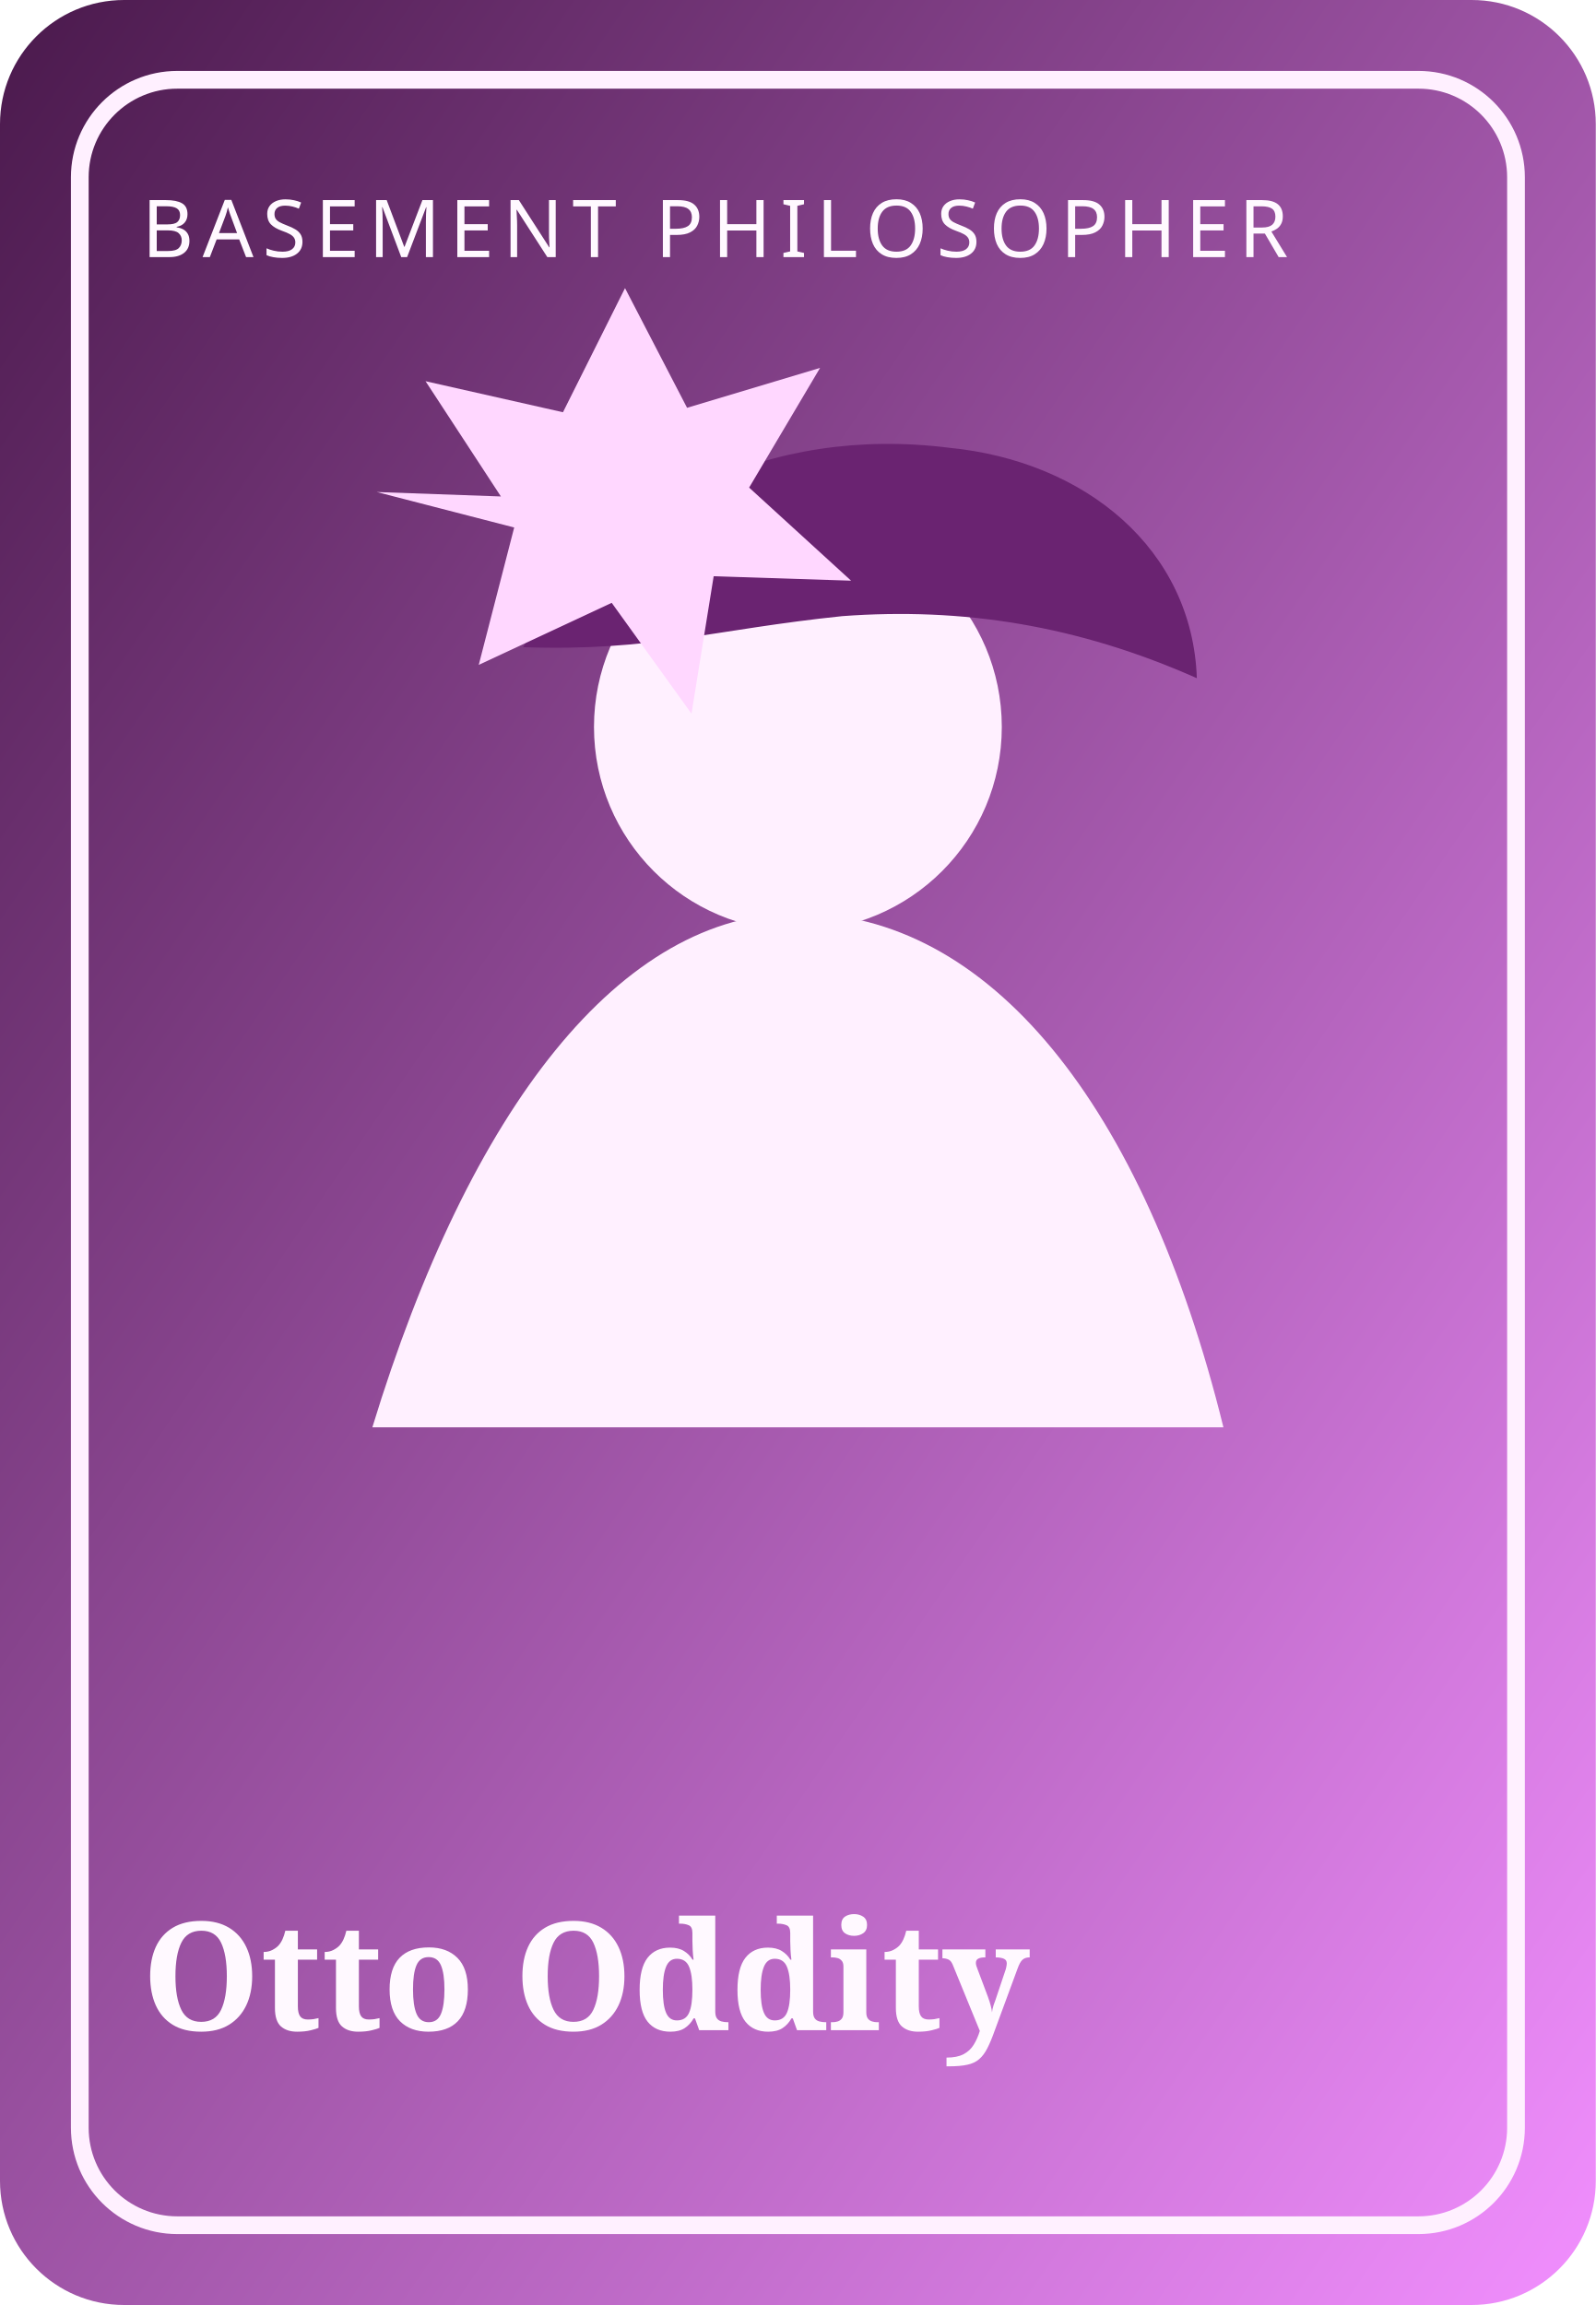
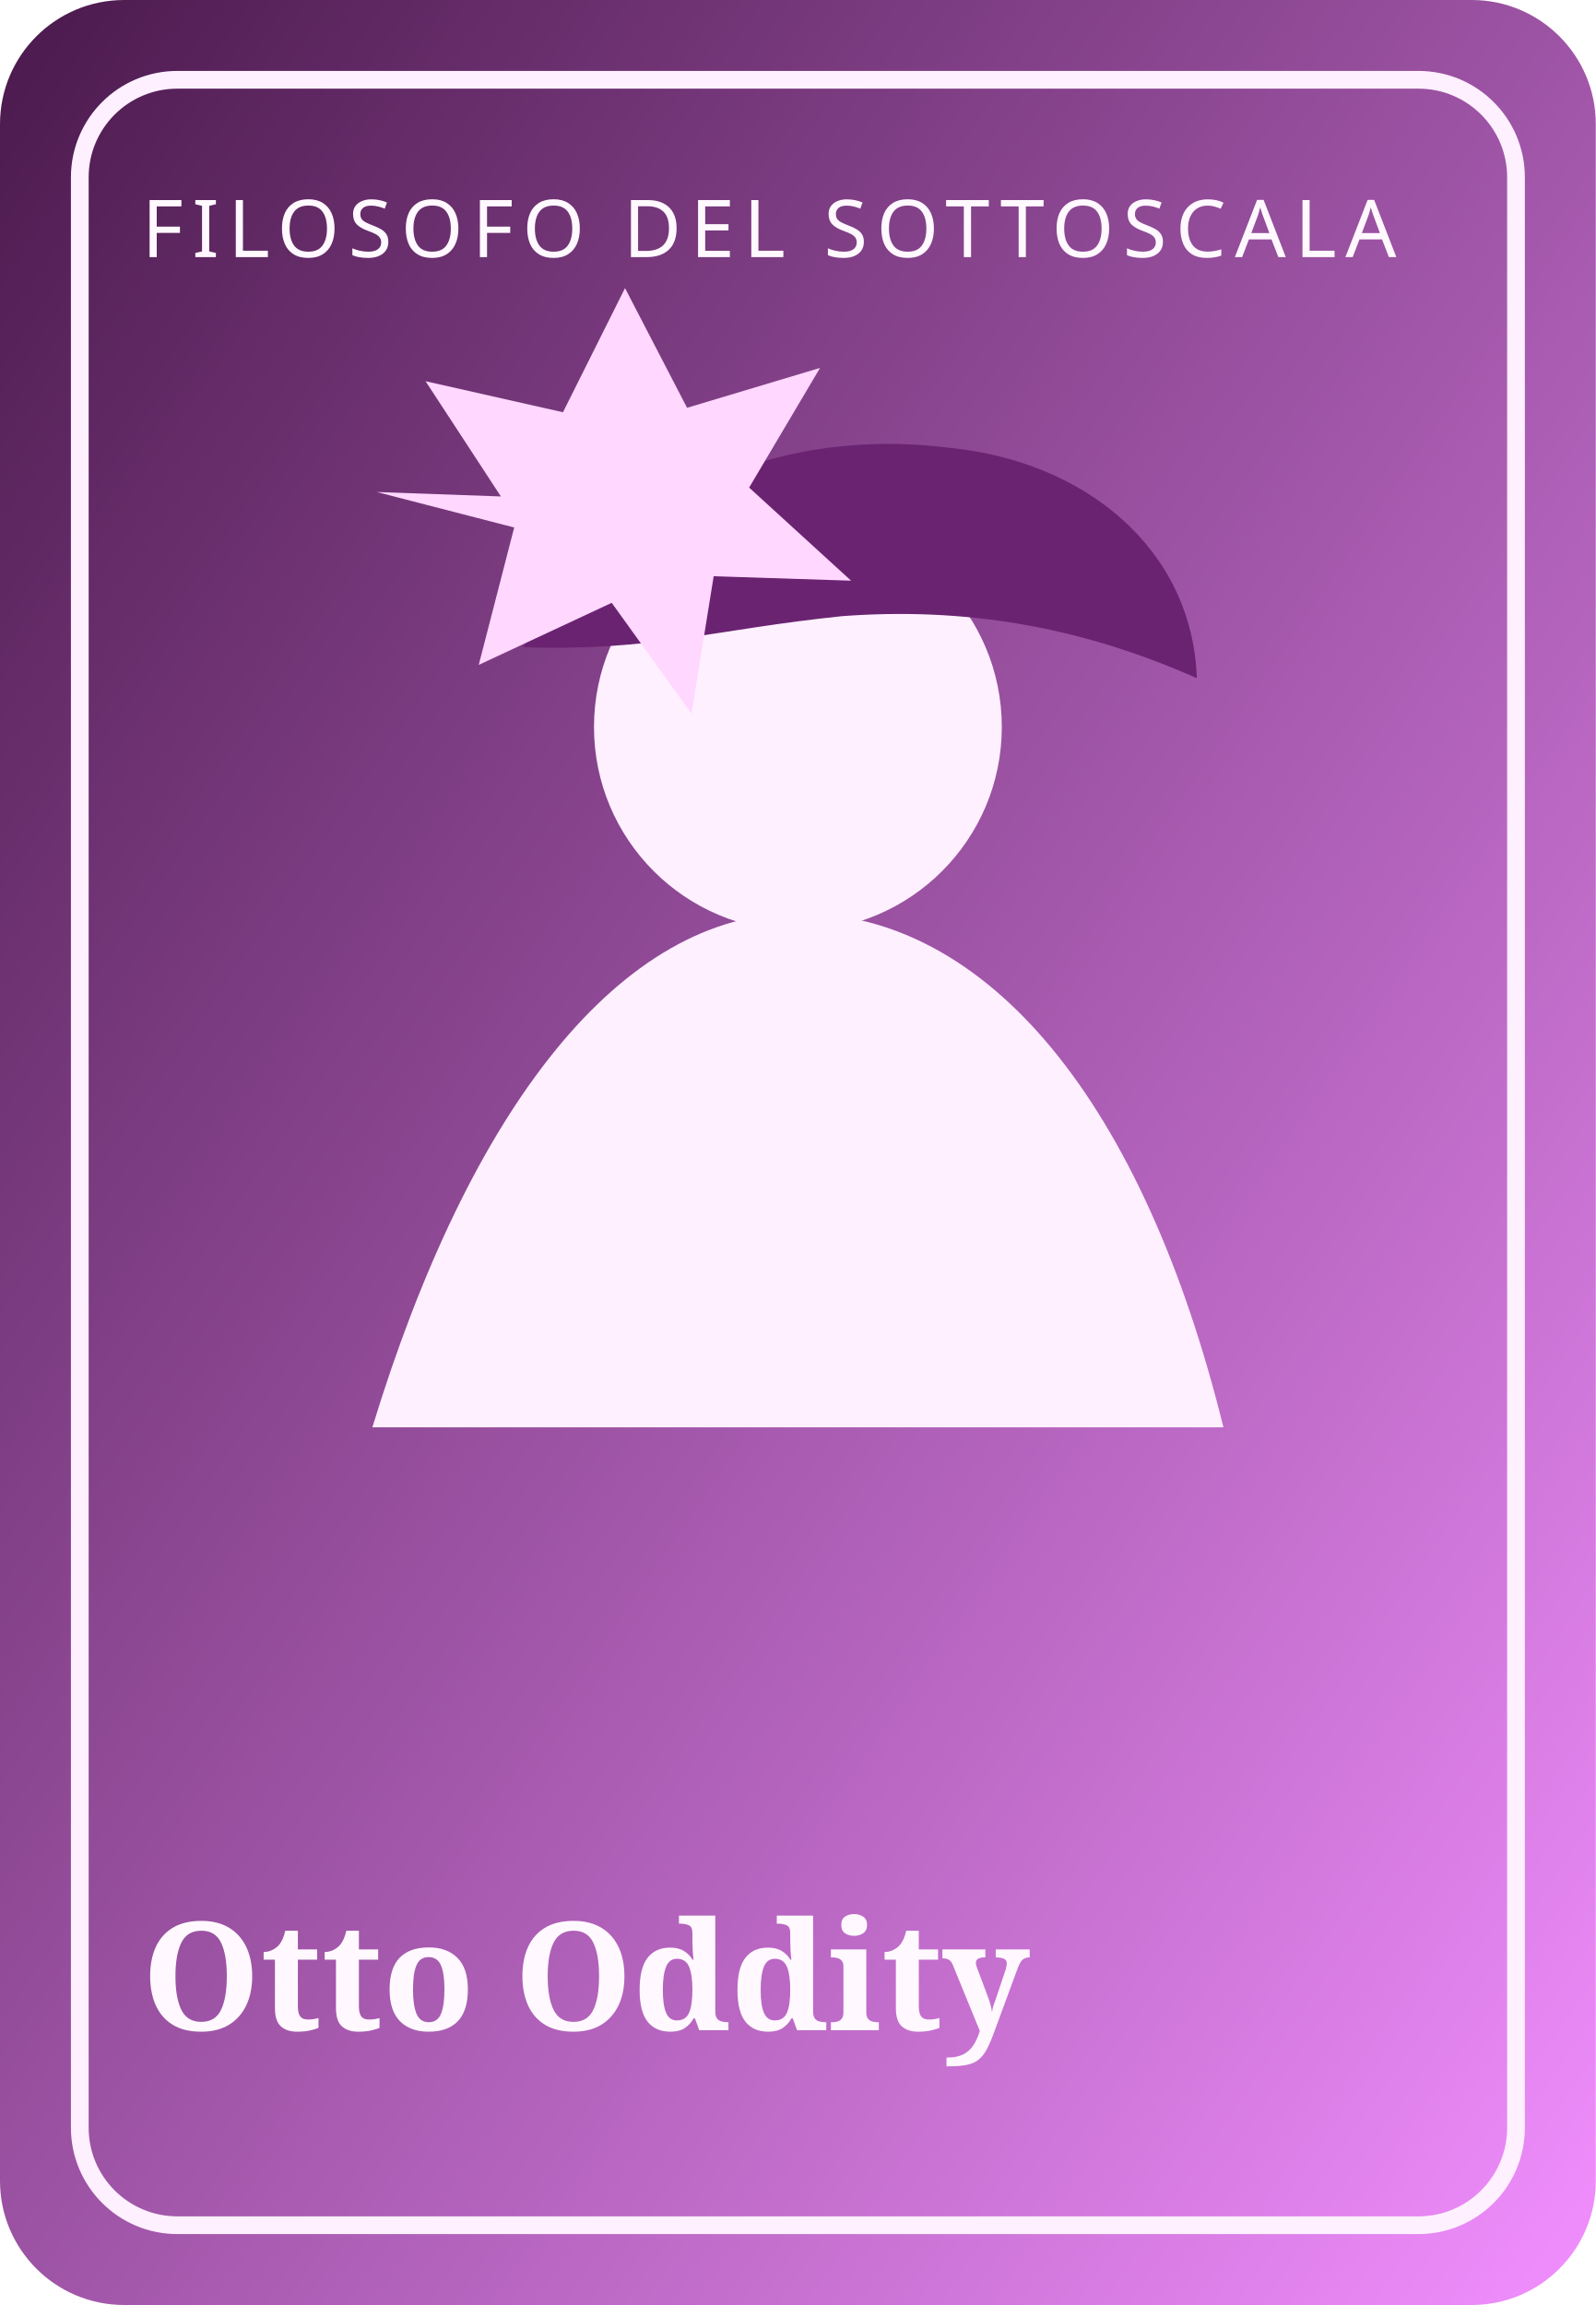
<svg xmlns="http://www.w3.org/2000/svg" viewBox="0 0 360 520">
  <defs>
    <linearGradient id="g" x1="0%" y1="0%" x2="100%" y2="100%">
      <stop offset="0%" stop-color="#4a194c" />
      <stop offset="100%" stop-color="#f28fff" />
    </linearGradient>
  </defs>
  <rect width="360" height="520" rx="28" fill="url(#g)" />
  <rect x="18" y="18" width="324" height="484" rx="22" fill="none" stroke="#fff0ff" stroke-width="4" />
  <path d="M84 322c22-72 56-116 96-116 43 0 78 43 96 116" fill="#fff0ff" />
  <circle cx="180" cy="164" r="46" fill="#fff0ff" />
  <path d="M118 146c20-33 56-50 96-45 31 3 55 23 56 52-27-12-53-16-80-14-29 3-43 8-72 7z" fill="#6a2371" />
  <path d="M85 111l31 8-8 31 30-14 18 25 5-31 31 1-23-21 16-27-30 9-14-27-14 28-31-7 17 26z" fill="#ffd7ff" />
-   <text x="32" y="58" font-size="18" fill="#fff9ff" font-family="'Trebuchet MS', sans-serif" letter-spacing="2">BASEMENT PHILOSOPHER</text>
+   <text x="32" y="58" font-size="18" fill="#fff9ff" font-family="'Trebuchet MS', sans-serif" letter-spacing="2">FILOSOFO DEL SOTTOSCALA</text>
  <text x="32" y="458" font-size="34" fill="#fff9ff" font-family="Georgia, serif" font-weight="700">Otto Oddity</text>
</svg>
